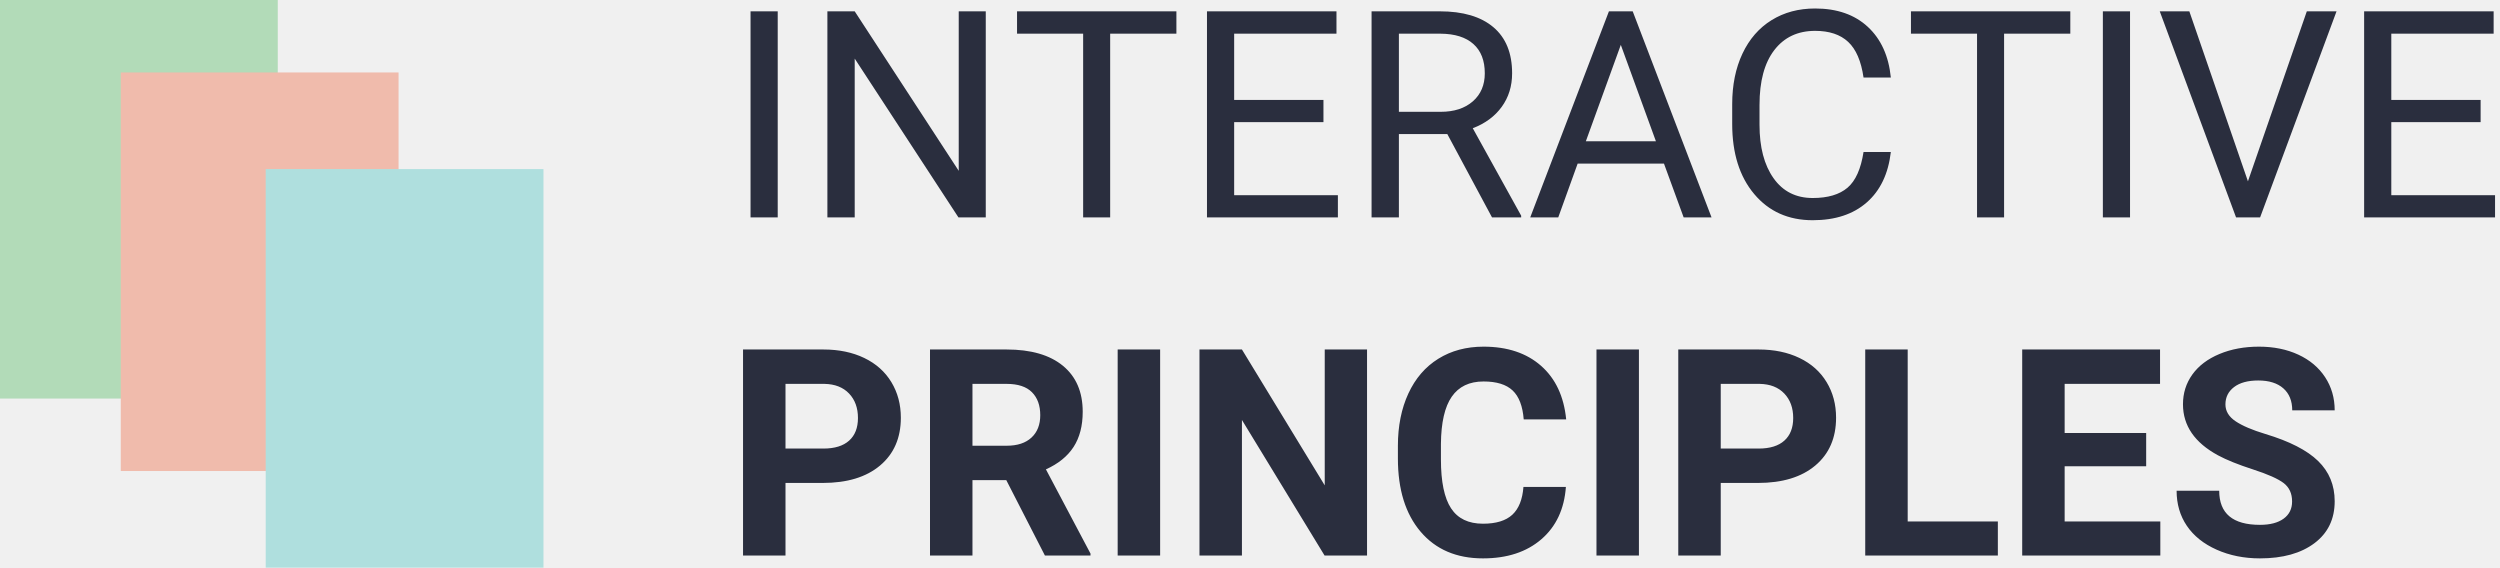
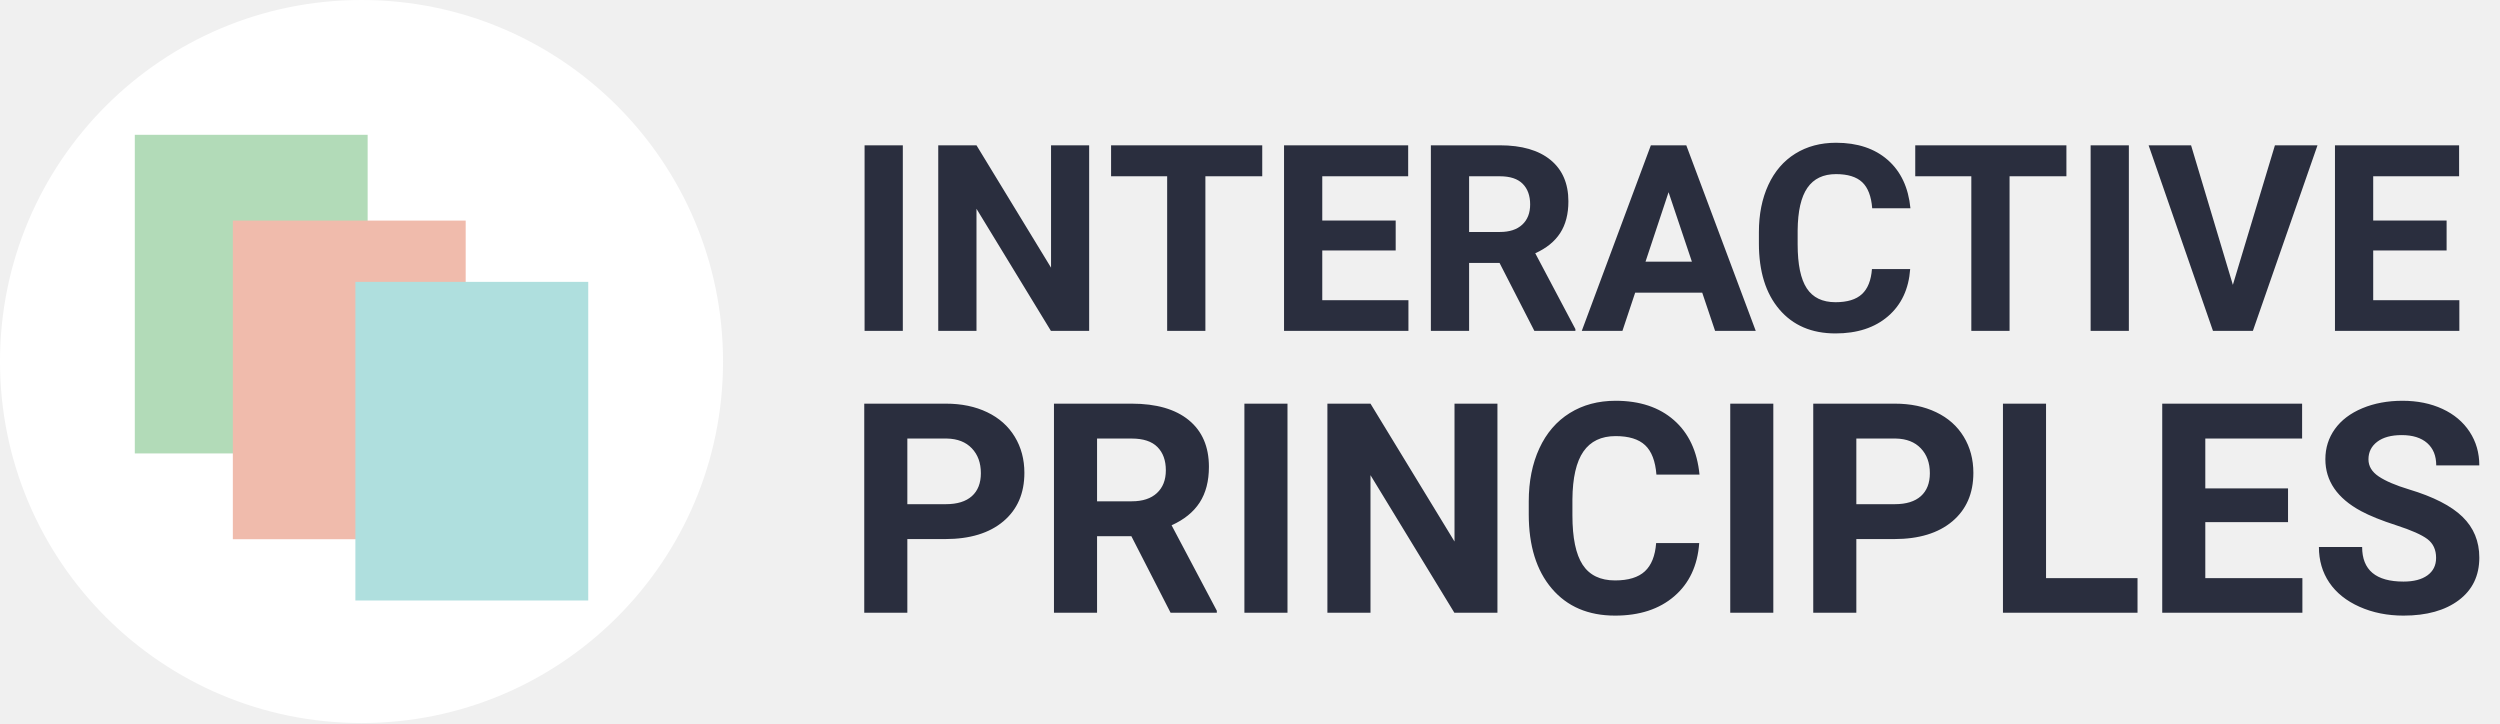
- <svg xmlns="http://www.w3.org/2000/svg" width="207px" height="47px" viewBox="0 0 207 47" version="1.1">
+ <svg xmlns="http://www.w3.org/2000/svg" width="204px" height="59px" viewBox="0 0 204 59" version="1.1">
  <defs />
-   <g id="Logo-Design" stroke="none" stroke-width="1" fill="none" fill-rule="evenodd">
-     <g id="ixp_logo">
+   <g id="Symbols" stroke="none" stroke-width="1" fill="none" fill-rule="evenodd">
+     <g id="Logo/outlined">
      <g id="Group-2">
-         <path d="M64.395,18 L62.145,18 L62.145,0.938 L64.395,0.938 L64.395,18 Z M81.621,18 L79.359,18 L70.77,4.852 L70.77,18 L68.508,18 L68.508,0.938 L70.77,0.938 L79.383,14.145 L79.383,0.938 L81.621,0.938 L81.621,18 Z M97.406,2.789 L91.922,2.789 L91.922,18 L89.684,18 L89.684,2.789 L84.211,2.789 L84.211,0.938 L97.406,0.938 L97.406,2.789 Z M109.582,10.113 L102.188,10.113 L102.188,16.16 L110.777,16.16 L110.777,18 L99.938,18 L99.938,0.938 L110.66,0.938 L110.66,2.789 L102.188,2.789 L102.188,8.273 L109.582,8.273 L109.582,10.113 Z M119.836,11.098 L115.828,11.098 L115.828,18 L113.566,18 L113.566,0.938 L119.215,0.938 C121.137,0.938 122.615,1.375 123.65,2.25 C124.686,3.125 125.203,4.398 125.203,6.07 C125.203,7.133 124.916,8.059 124.342,8.848 C123.768,9.637 122.969,10.227 121.945,10.617 L125.953,17.859 L125.953,18 L123.539,18 L119.836,11.098 Z M115.828,9.258 L119.285,9.258 C120.402,9.258 121.291,8.969 121.951,8.391 C122.611,7.812 122.941,7.039 122.941,6.07 C122.941,5.016 122.627,4.207 121.998,3.645 C121.369,3.082 120.461,2.797 119.273,2.789 L115.828,2.789 L115.828,9.258 Z M137.777,13.547 L130.629,13.547 L129.023,18 L126.703,18 L133.219,0.938 L135.188,0.938 L141.715,18 L139.406,18 L137.777,13.547 Z M131.309,11.695 L137.109,11.695 L134.203,3.715 L131.309,11.695 Z M156.562,12.586 C156.352,14.391 155.686,15.783 154.564,16.764 C153.443,17.744 151.953,18.234 150.094,18.234 C148.078,18.234 146.463,17.512 145.248,16.066 C144.033,14.621 143.426,12.688 143.426,10.266 L143.426,8.625 C143.426,7.039 143.709,5.645 144.275,4.441 C144.842,3.238 145.645,2.314 146.684,1.67 C147.723,1.025 148.926,0.703 150.293,0.703 C152.105,0.703 153.559,1.209 154.652,2.221 C155.746,3.232 156.383,4.633 156.562,6.422 L154.301,6.422 C154.105,5.062 153.682,4.078 153.029,3.469 C152.377,2.859 151.465,2.555 150.293,2.555 C148.855,2.555 147.729,3.086 146.912,4.148 C146.096,5.211 145.688,6.723 145.688,8.684 L145.688,10.336 C145.688,12.188 146.074,13.66 146.848,14.754 C147.621,15.848 148.703,16.395 150.094,16.395 C151.344,16.395 152.303,16.111 152.971,15.545 C153.639,14.979 154.082,13.992 154.301,12.586 L156.562,12.586 Z M171.422,2.789 L165.938,2.789 L165.938,18 L163.699,18 L163.699,2.789 L158.227,2.789 L158.227,0.938 L171.422,0.938 L171.422,2.789 Z M176.367,18 L174.117,18 L174.117,0.938 L176.367,0.938 L176.367,18 Z M186.129,15.012 L191.004,0.938 L193.465,0.938 L187.137,18 L185.145,18 L178.828,0.938 L181.277,0.938 L186.129,15.012 Z M205.395,10.113 L198,10.113 L198,16.16 L206.59,16.16 L206.59,18 L195.75,18 L195.75,0.938 L206.473,0.938 L206.473,2.789 L198,2.789 L198,8.273 L205.395,8.273 L205.395,10.113 Z M65.039,39.988 L65.039,46 L61.523,46 L61.523,28.938 L68.18,28.938 C69.461,28.938 70.588,29.172 71.561,29.641 C72.533,30.109 73.281,30.775 73.805,31.639 C74.328,32.502 74.59,33.484 74.59,34.586 C74.59,36.258 74.018,37.576 72.873,38.541 C71.729,39.506 70.145,39.988 68.121,39.988 L65.039,39.988 Z M65.039,37.141 L68.18,37.141 C69.109,37.141 69.818,36.922 70.307,36.484 C70.795,36.047 71.039,35.422 71.039,34.609 C71.039,33.773 70.793,33.098 70.301,32.582 C69.809,32.066 69.129,31.801 68.262,31.785 L65.039,31.785 L65.039,37.141 Z M83.32,39.754 L80.52,39.754 L80.52,46 L77.004,46 L77.004,28.938 L83.344,28.938 C85.359,28.938 86.914,29.387 88.008,30.285 C89.102,31.184 89.648,32.453 89.648,34.094 C89.648,35.258 89.396,36.229 88.893,37.006 C88.389,37.783 87.625,38.402 86.602,38.863 L90.293,45.836 L90.293,46 L86.52,46 L83.32,39.754 Z M80.52,36.906 L83.355,36.906 C84.238,36.906 84.922,36.682 85.406,36.232 C85.891,35.783 86.133,35.164 86.133,34.375 C86.133,33.57 85.904,32.938 85.447,32.477 C84.99,32.016 84.289,31.785 83.344,31.785 L80.52,31.785 L80.52,36.906 Z M96.059,46 L92.543,46 L92.543,28.938 L96.059,28.938 L96.059,46 Z M113.191,46 L109.676,46 L102.832,34.773 L102.832,46 L99.316,46 L99.316,28.938 L102.832,28.938 L109.688,40.188 L109.688,28.938 L113.191,28.938 L113.191,46 Z M129.656,40.316 C129.523,42.152 128.846,43.598 127.623,44.652 C126.4,45.707 124.789,46.234 122.789,46.234 C120.602,46.234 118.881,45.498 117.627,44.025 C116.373,42.553 115.746,40.531 115.746,37.961 L115.746,36.918 C115.746,35.277 116.035,33.832 116.613,32.582 C117.191,31.332 118.018,30.373 119.092,29.705 C120.166,29.037 121.414,28.703 122.836,28.703 C124.805,28.703 126.391,29.23 127.594,30.285 C128.797,31.34 129.492,32.82 129.68,34.727 L126.164,34.727 C126.078,33.625 125.771,32.826 125.244,32.33 C124.717,31.834 123.914,31.586 122.836,31.586 C121.664,31.586 120.787,32.006 120.205,32.846 C119.623,33.686 119.324,34.988 119.309,36.754 L119.309,38.043 C119.309,39.887 119.588,41.234 120.146,42.086 C120.705,42.938 121.586,43.363 122.789,43.363 C123.875,43.363 124.686,43.115 125.221,42.619 C125.756,42.123 126.062,41.355 126.141,40.316 L129.656,40.316 Z M135.703,46 L132.188,46 L132.188,28.938 L135.703,28.938 L135.703,46 Z M142.477,39.988 L142.477,46 L138.961,46 L138.961,28.938 L145.617,28.938 C146.898,28.938 148.025,29.172 148.998,29.641 C149.971,30.109 150.719,30.775 151.242,31.639 C151.766,32.502 152.027,33.484 152.027,34.586 C152.027,36.258 151.455,37.576 150.311,38.541 C149.166,39.506 147.582,39.988 145.559,39.988 L142.477,39.988 Z M142.477,37.141 L145.617,37.141 C146.547,37.141 147.256,36.922 147.744,36.484 C148.232,36.047 148.477,35.422 148.477,34.609 C148.477,33.773 148.23,33.098 147.738,32.582 C147.246,32.066 146.566,31.801 145.699,31.785 L142.477,31.785 L142.477,37.141 Z M157.957,43.176 L165.422,43.176 L165.422,46 L154.441,46 L154.441,28.938 L157.957,28.938 L157.957,43.176 Z M177.703,38.605 L170.953,38.605 L170.953,43.176 L178.875,43.176 L178.875,46 L167.438,46 L167.438,28.938 L178.852,28.938 L178.852,31.785 L170.953,31.785 L170.953,35.852 L177.703,35.852 L177.703,38.605 Z M189.785,41.523 C189.785,40.859 189.551,40.35 189.082,39.994 C188.613,39.639 187.77,39.264 186.551,38.869 C185.332,38.475 184.367,38.086 183.656,37.703 C181.719,36.656 180.75,35.246 180.75,33.473 C180.75,32.551 181.01,31.729 181.529,31.006 C182.049,30.283 182.795,29.719 183.768,29.312 C184.74,28.906 185.832,28.703 187.043,28.703 C188.262,28.703 189.348,28.924 190.301,29.365 C191.254,29.807 191.994,30.43 192.521,31.234 C193.049,32.039 193.312,32.953 193.312,33.977 L189.797,33.977 C189.797,33.195 189.551,32.588 189.059,32.154 C188.566,31.721 187.875,31.504 186.984,31.504 C186.125,31.504 185.457,31.686 184.98,32.049 C184.504,32.412 184.266,32.891 184.266,33.484 C184.266,34.039 184.545,34.504 185.104,34.879 C185.662,35.254 186.484,35.605 187.57,35.934 C189.57,36.535 191.027,37.281 191.941,38.172 C192.855,39.063 193.312,40.172 193.312,41.5 C193.312,42.977 192.754,44.135 191.637,44.975 C190.52,45.814 189.016,46.234 187.125,46.234 C185.812,46.234 184.617,45.994 183.539,45.514 C182.461,45.033 181.639,44.375 181.072,43.539 C180.506,42.703 180.223,41.734 180.223,40.633 L183.75,40.633 C183.75,42.516 184.875,43.457 187.125,43.457 C187.961,43.457 188.613,43.287 189.082,42.947 C189.551,42.607 189.785,42.133 189.785,41.523 Z" id="INTERACTIVE-PRINCIPL" fill="#2A2E3E" />
-         <g id="Group" transform="translate(22.5, 23.5) scale(1, -1) translate(-22.5, -23.5) ">
-           <g id="Color/Mid/Green" transform="translate(0, 14)" fill="#B2DBB8">
-             <rect id="Rectangle-4" x="0" y="0" width="23" height="33" />
-           </g>
-           <g id="Color/Mid/Red" transform="translate(10, 8)" fill="#F0BBAC">
-             <rect id="Rectangle-4" x="0" y="0" width="23" height="33" />
-           </g>
-           <g id="Color/Mid/Blue" transform="translate(22, 0)" fill="#AFDFDE">
-             <rect id="Rectangle-4" x="0" y="0" width="23" height="33" />
+         <path d="M73.67,27 L70.55,27 L70.55,11.857 L73.67,11.857 L73.67,27 Z M88.875,27 L85.755,27 L79.681,17.036 L79.681,27 L76.561,27 L76.561,11.857 L79.681,11.857 L85.765,21.841 L85.765,11.857 L88.875,11.857 L88.875,27 Z M102.999,14.384 L98.36,14.384 L98.36,27 L95.24,27 L95.24,14.384 L90.664,14.384 L90.664,11.857 L102.999,11.857 L102.999,14.384 Z M113.888,20.437 L107.897,20.437 L107.897,24.494 L114.928,24.494 L114.928,27 L104.777,27 L104.777,11.857 L114.907,11.857 L114.907,14.384 L107.897,14.384 L107.897,17.993 L113.888,17.993 L113.888,20.437 Z M122.364,21.457 L119.879,21.457 L119.879,27 L116.759,27 L116.759,11.857 L122.385,11.857 C124.174,11.857 125.554,12.256 126.525,13.053 C127.495,13.85 127.981,14.977 127.981,16.433 C127.981,17.466 127.757,18.328 127.31,19.018 C126.863,19.708 126.185,20.257 125.277,20.666 L128.553,26.854 L128.553,27 L125.204,27 L122.364,21.457 Z M119.879,18.929 L122.396,18.929 C123.179,18.929 123.786,18.73 124.216,18.331 C124.646,17.933 124.86,17.383 124.86,16.683 C124.86,15.969 124.658,15.407 124.252,14.998 C123.846,14.589 123.224,14.384 122.385,14.384 L119.879,14.384 L119.879,18.929 Z M138.901,23.88 L133.43,23.88 L132.39,27 L129.073,27 L134.71,11.857 L137.601,11.857 L143.269,27 L139.951,27 L138.901,23.88 Z M134.273,21.353 L138.059,21.353 L136.155,15.684 L134.273,21.353 Z M155.871,21.956 C155.753,23.585 155.152,24.868 154.067,25.804 C152.982,26.74 151.552,27.208 149.777,27.208 C147.835,27.208 146.308,26.555 145.195,25.248 C144.082,23.941 143.526,22.146 143.526,19.865 L143.526,18.94 C143.526,17.484 143.783,16.201 144.296,15.092 C144.809,13.982 145.542,13.131 146.495,12.538 C147.449,11.945 148.556,11.649 149.818,11.649 C151.566,11.649 152.973,12.117 154.041,13.053 C155.109,13.989 155.726,15.303 155.892,16.995 L152.772,16.995 C152.696,16.017 152.424,15.308 151.956,14.868 C151.488,14.428 150.775,14.208 149.818,14.208 C148.778,14.208 148,14.58 147.483,15.326 C146.967,16.071 146.702,17.227 146.688,18.794 L146.688,19.938 C146.688,21.574 146.936,22.771 147.431,23.526 C147.927,24.282 148.709,24.66 149.777,24.66 C150.74,24.66 151.46,24.44 151.935,23.999 C152.41,23.559 152.682,22.878 152.751,21.956 L155.871,21.956 Z M168.619,14.384 L163.98,14.384 L163.98,27 L160.86,27 L160.86,14.384 L156.284,14.384 L156.284,11.857 L168.619,11.857 L168.619,14.384 Z M173.715,27 L170.595,27 L170.595,11.857 L173.715,11.857 L173.715,27 Z M182.202,23.245 L185.634,11.857 L189.108,11.857 L183.835,27 L180.579,27 L175.327,11.857 L178.791,11.857 L182.202,23.245 Z M199.643,20.437 L193.653,20.437 L193.653,24.494 L200.683,24.494 L200.683,27 L190.533,27 L190.533,11.857 L200.663,11.857 L200.663,14.384 L193.653,14.384 L193.653,17.993 L199.643,17.993 L199.643,20.437 Z M74.039,43.988 L74.039,50 L70.523,50 L70.523,32.938 L77.18,32.938 C78.461,32.938 79.588,33.172 80.561,33.641 C81.533,34.109 82.281,34.775 82.805,35.639 C83.328,36.502 83.59,37.484 83.59,38.586 C83.59,40.258 83.018,41.576 81.873,42.541 C80.729,43.506 79.145,43.988 77.121,43.988 L74.039,43.988 Z M74.039,41.141 L77.18,41.141 C78.109,41.141 78.818,40.922 79.307,40.484 C79.795,40.047 80.039,39.422 80.039,38.609 C80.039,37.773 79.793,37.098 79.301,36.582 C78.809,36.066 78.129,35.801 77.262,35.785 L74.039,35.785 L74.039,41.141 Z M92.32,43.754 L89.52,43.754 L89.52,50 L86.004,50 L86.004,32.938 L92.344,32.938 C94.359,32.938 95.914,33.387 97.008,34.285 C98.102,35.184 98.648,36.453 98.648,38.094 C98.648,39.258 98.396,40.229 97.893,41.006 C97.389,41.783 96.625,42.402 95.602,42.863 L99.293,49.836 L99.293,50 L95.52,50 L92.32,43.754 Z M89.52,40.906 L92.355,40.906 C93.238,40.906 93.922,40.682 94.406,40.232 C94.891,39.783 95.133,39.164 95.133,38.375 C95.133,37.57 94.904,36.938 94.447,36.477 C93.99,36.016 93.289,35.785 92.344,35.785 L89.52,35.785 L89.52,40.906 Z M105.059,50 L101.543,50 L101.543,32.938 L105.059,32.938 L105.059,50 Z M122.191,50 L118.676,50 L111.832,38.773 L111.832,50 L108.316,50 L108.316,32.938 L111.832,32.938 L118.688,44.188 L118.688,32.938 L122.191,32.938 L122.191,50 Z M138.656,44.316 C138.523,46.152 137.846,47.598 136.623,48.652 C135.4,49.707 133.789,50.234 131.789,50.234 C129.602,50.234 127.881,49.498 126.627,48.025 C125.373,46.553 124.746,44.531 124.746,41.961 L124.746,40.918 C124.746,39.277 125.035,37.832 125.613,36.582 C126.191,35.332 127.018,34.373 128.092,33.705 C129.166,33.037 130.414,32.703 131.836,32.703 C133.805,32.703 135.391,33.23 136.594,34.285 C137.797,35.34 138.492,36.82 138.68,38.727 L135.164,38.727 C135.078,37.625 134.771,36.826 134.244,36.33 C133.717,35.834 132.914,35.586 131.836,35.586 C130.664,35.586 129.787,36.006 129.205,36.846 C128.623,37.686 128.324,38.988 128.309,40.754 L128.309,42.043 C128.309,43.887 128.588,45.234 129.146,46.086 C129.705,46.938 130.586,47.363 131.789,47.363 C132.875,47.363 133.686,47.115 134.221,46.619 C134.756,46.123 135.062,45.355 135.141,44.316 L138.656,44.316 Z M144.703,50 L141.188,50 L141.188,32.938 L144.703,32.938 L144.703,50 Z M151.477,43.988 L151.477,50 L147.961,50 L147.961,32.938 L154.617,32.938 C155.898,32.938 157.025,33.172 157.998,33.641 C158.971,34.109 159.719,34.775 160.242,35.639 C160.766,36.502 161.027,37.484 161.027,38.586 C161.027,40.258 160.455,41.576 159.311,42.541 C158.166,43.506 156.582,43.988 154.559,43.988 L151.477,43.988 Z M151.477,41.141 L154.617,41.141 C155.547,41.141 156.256,40.922 156.744,40.484 C157.232,40.047 157.477,39.422 157.477,38.609 C157.477,37.773 157.23,37.098 156.738,36.582 C156.246,36.066 155.566,35.801 154.699,35.785 L151.477,35.785 L151.477,41.141 Z M166.957,47.176 L174.422,47.176 L174.422,50 L163.441,50 L163.441,32.938 L166.957,32.938 L166.957,47.176 Z M186.703,42.605 L179.953,42.605 L179.953,47.176 L187.875,47.176 L187.875,50 L176.438,50 L176.438,32.938 L187.852,32.938 L187.852,35.785 L179.953,35.785 L179.953,39.852 L186.703,39.852 L186.703,42.605 Z M198.785,45.523 C198.785,44.859 198.551,44.35 198.082,43.994 C197.613,43.639 196.77,43.264 195.551,42.869 C194.332,42.475 193.367,42.086 192.656,41.703 C190.719,40.656 189.75,39.246 189.75,37.473 C189.75,36.551 190.01,35.729 190.529,35.006 C191.049,34.283 191.795,33.719 192.768,33.312 C193.74,32.906 194.832,32.703 196.043,32.703 C197.262,32.703 198.348,32.924 199.301,33.365 C200.254,33.807 200.994,34.43 201.521,35.234 C202.049,36.039 202.312,36.953 202.312,37.977 L198.797,37.977 C198.797,37.195 198.551,36.588 198.059,36.154 C197.566,35.721 196.875,35.504 195.984,35.504 C195.125,35.504 194.457,35.686 193.98,36.049 C193.504,36.412 193.266,36.891 193.266,37.484 C193.266,38.039 193.545,38.504 194.104,38.879 C194.662,39.254 195.484,39.605 196.57,39.934 C198.57,40.535 200.027,41.281 200.941,42.172 C201.855,43.063 202.312,44.172 202.312,45.5 C202.312,46.977 201.754,48.135 200.637,48.975 C199.52,49.814 198.016,50.234 196.125,50.234 C194.812,50.234 193.617,49.994 192.539,49.514 C191.461,49.033 190.639,48.375 190.072,47.539 C189.506,46.703 189.223,45.734 189.223,44.633 L192.75,44.633 C192.75,46.516 193.875,47.457 196.125,47.457 C196.961,47.457 197.613,47.287 198.082,46.947 C198.551,46.607 198.785,46.133 198.785,45.523 Z" id="INTERACTIVE-PRINCIPL" fill="#2A2E3E" />
+         <g id="Group-4">
+           <circle id="Oval" fill="#FFFFFF" cx="29.5" cy="29.5" r="29.5" />
+           <g id="Group" transform="translate(29.5, 30) scale(1, -1) translate(-29.5, -30) translate(11, 11)">
+             <g id="Color/Mid/Green" transform="translate(0, 12)" fill="#B2DBB8">
+               <rect id="Rectangle-4" x="0" y="0" width="19" height="26" />
+             </g>
+             <g id="Color/Mid/Red" transform="translate(8, 5)" fill="#F0BBAC">
+               <rect id="Rectangle-4" x="0" y="0" width="19" height="26" />
+             </g>
+             <g id="Color/Mid/Blue" transform="translate(18, 0)" fill="#AFDFDE">
+               <rect id="Rectangle-4" x="0" y="0" width="19" height="26" />
+             </g>
          </g>
        </g>
      </g>
    </g>
  </g>
</svg>
